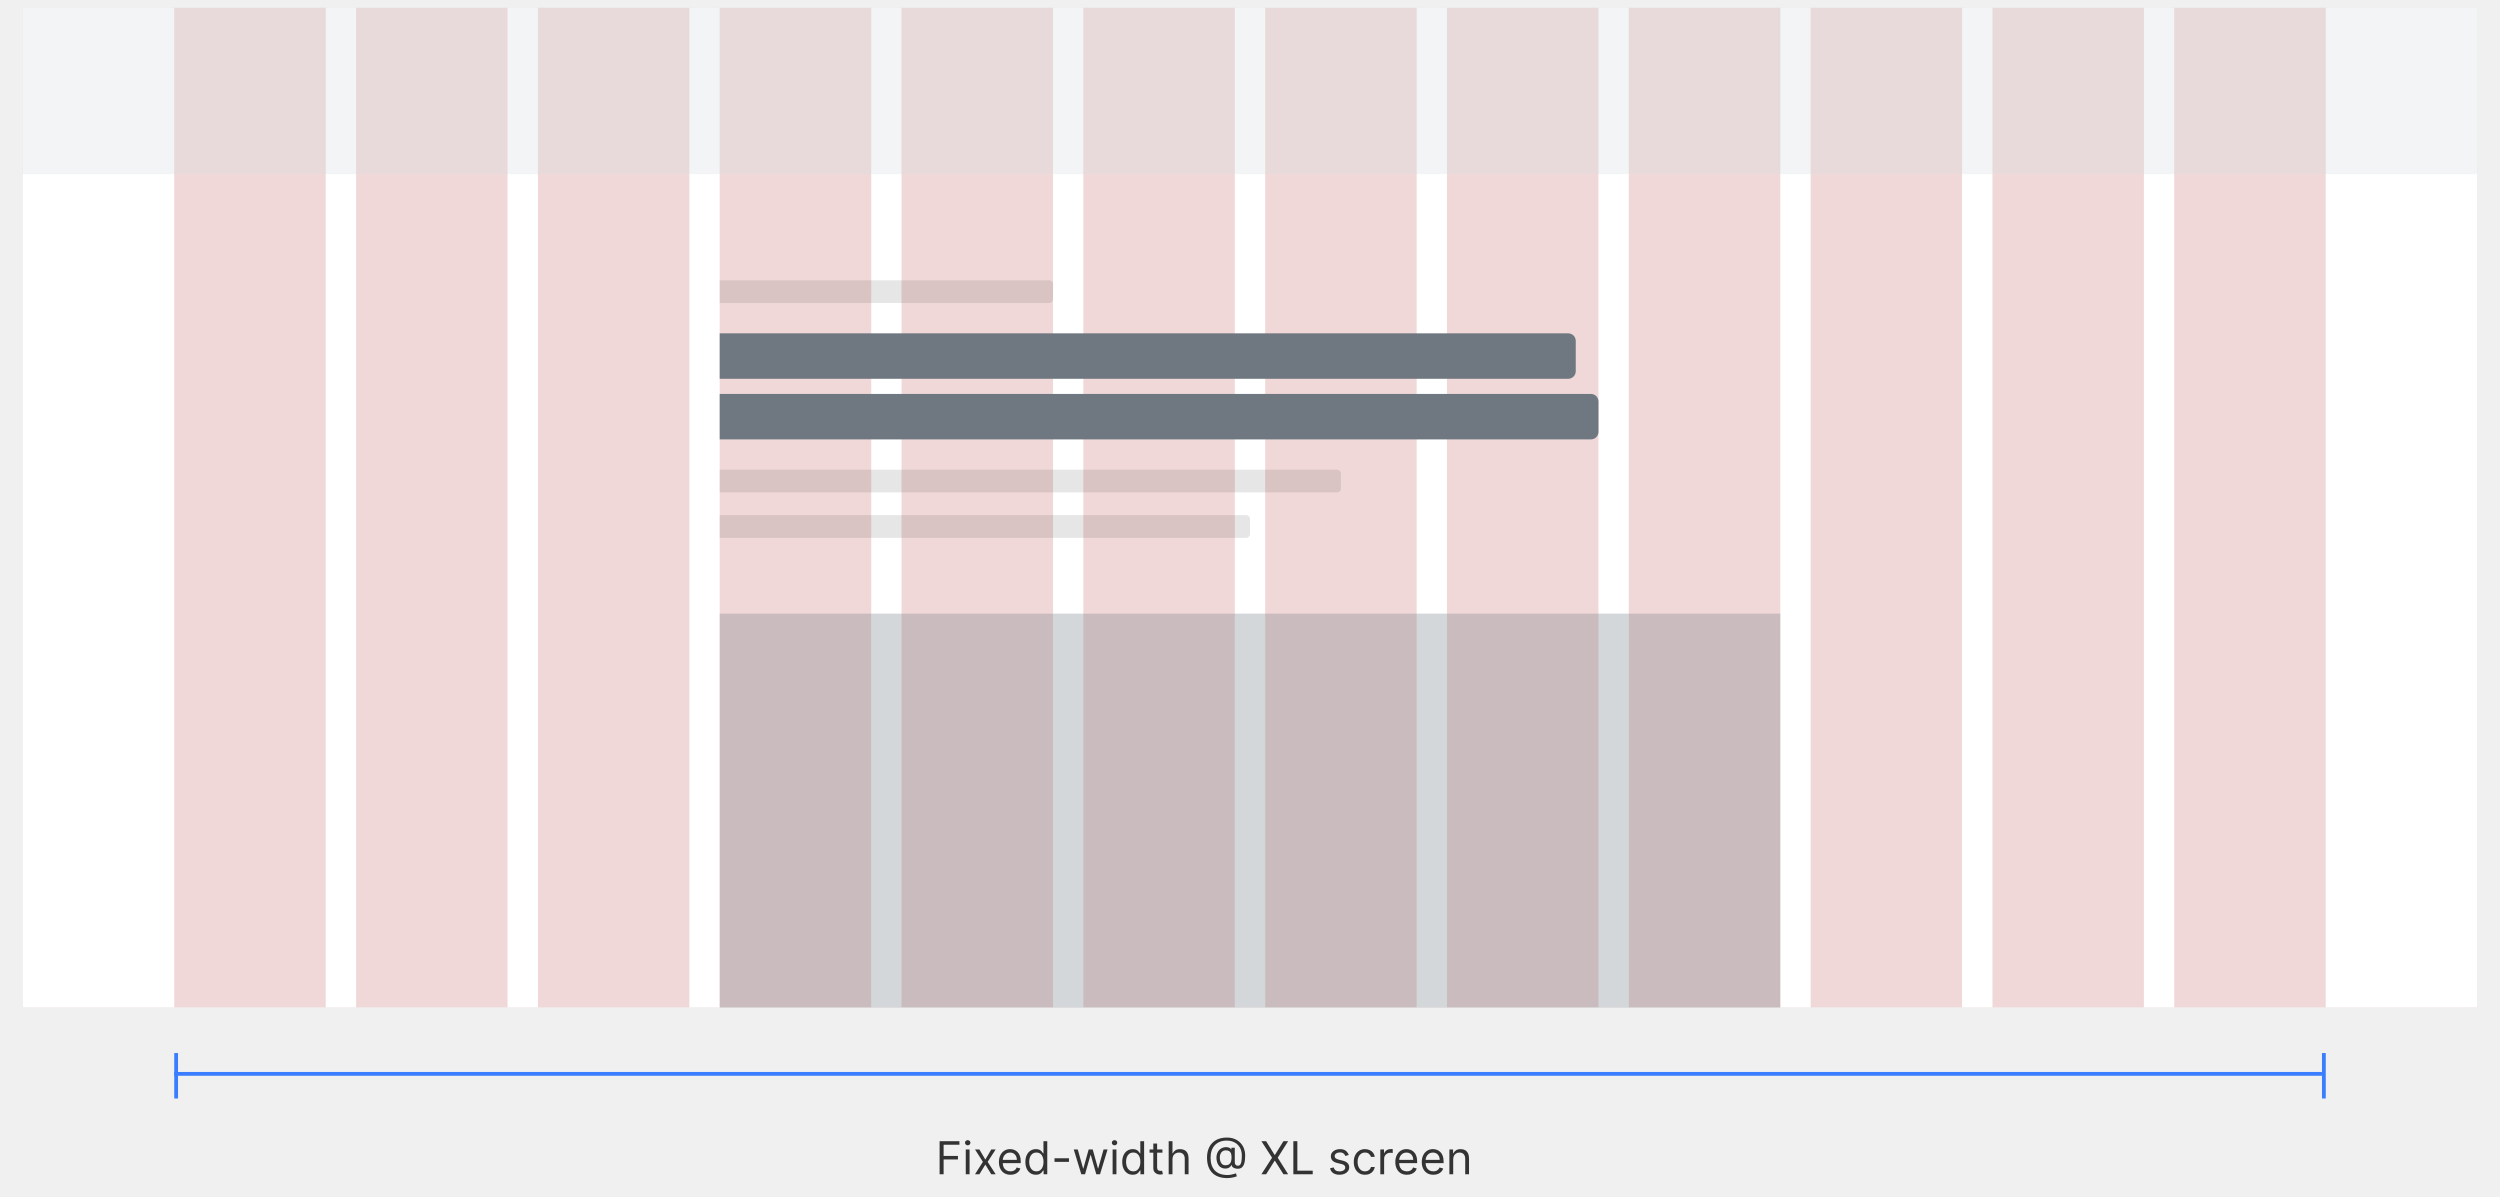
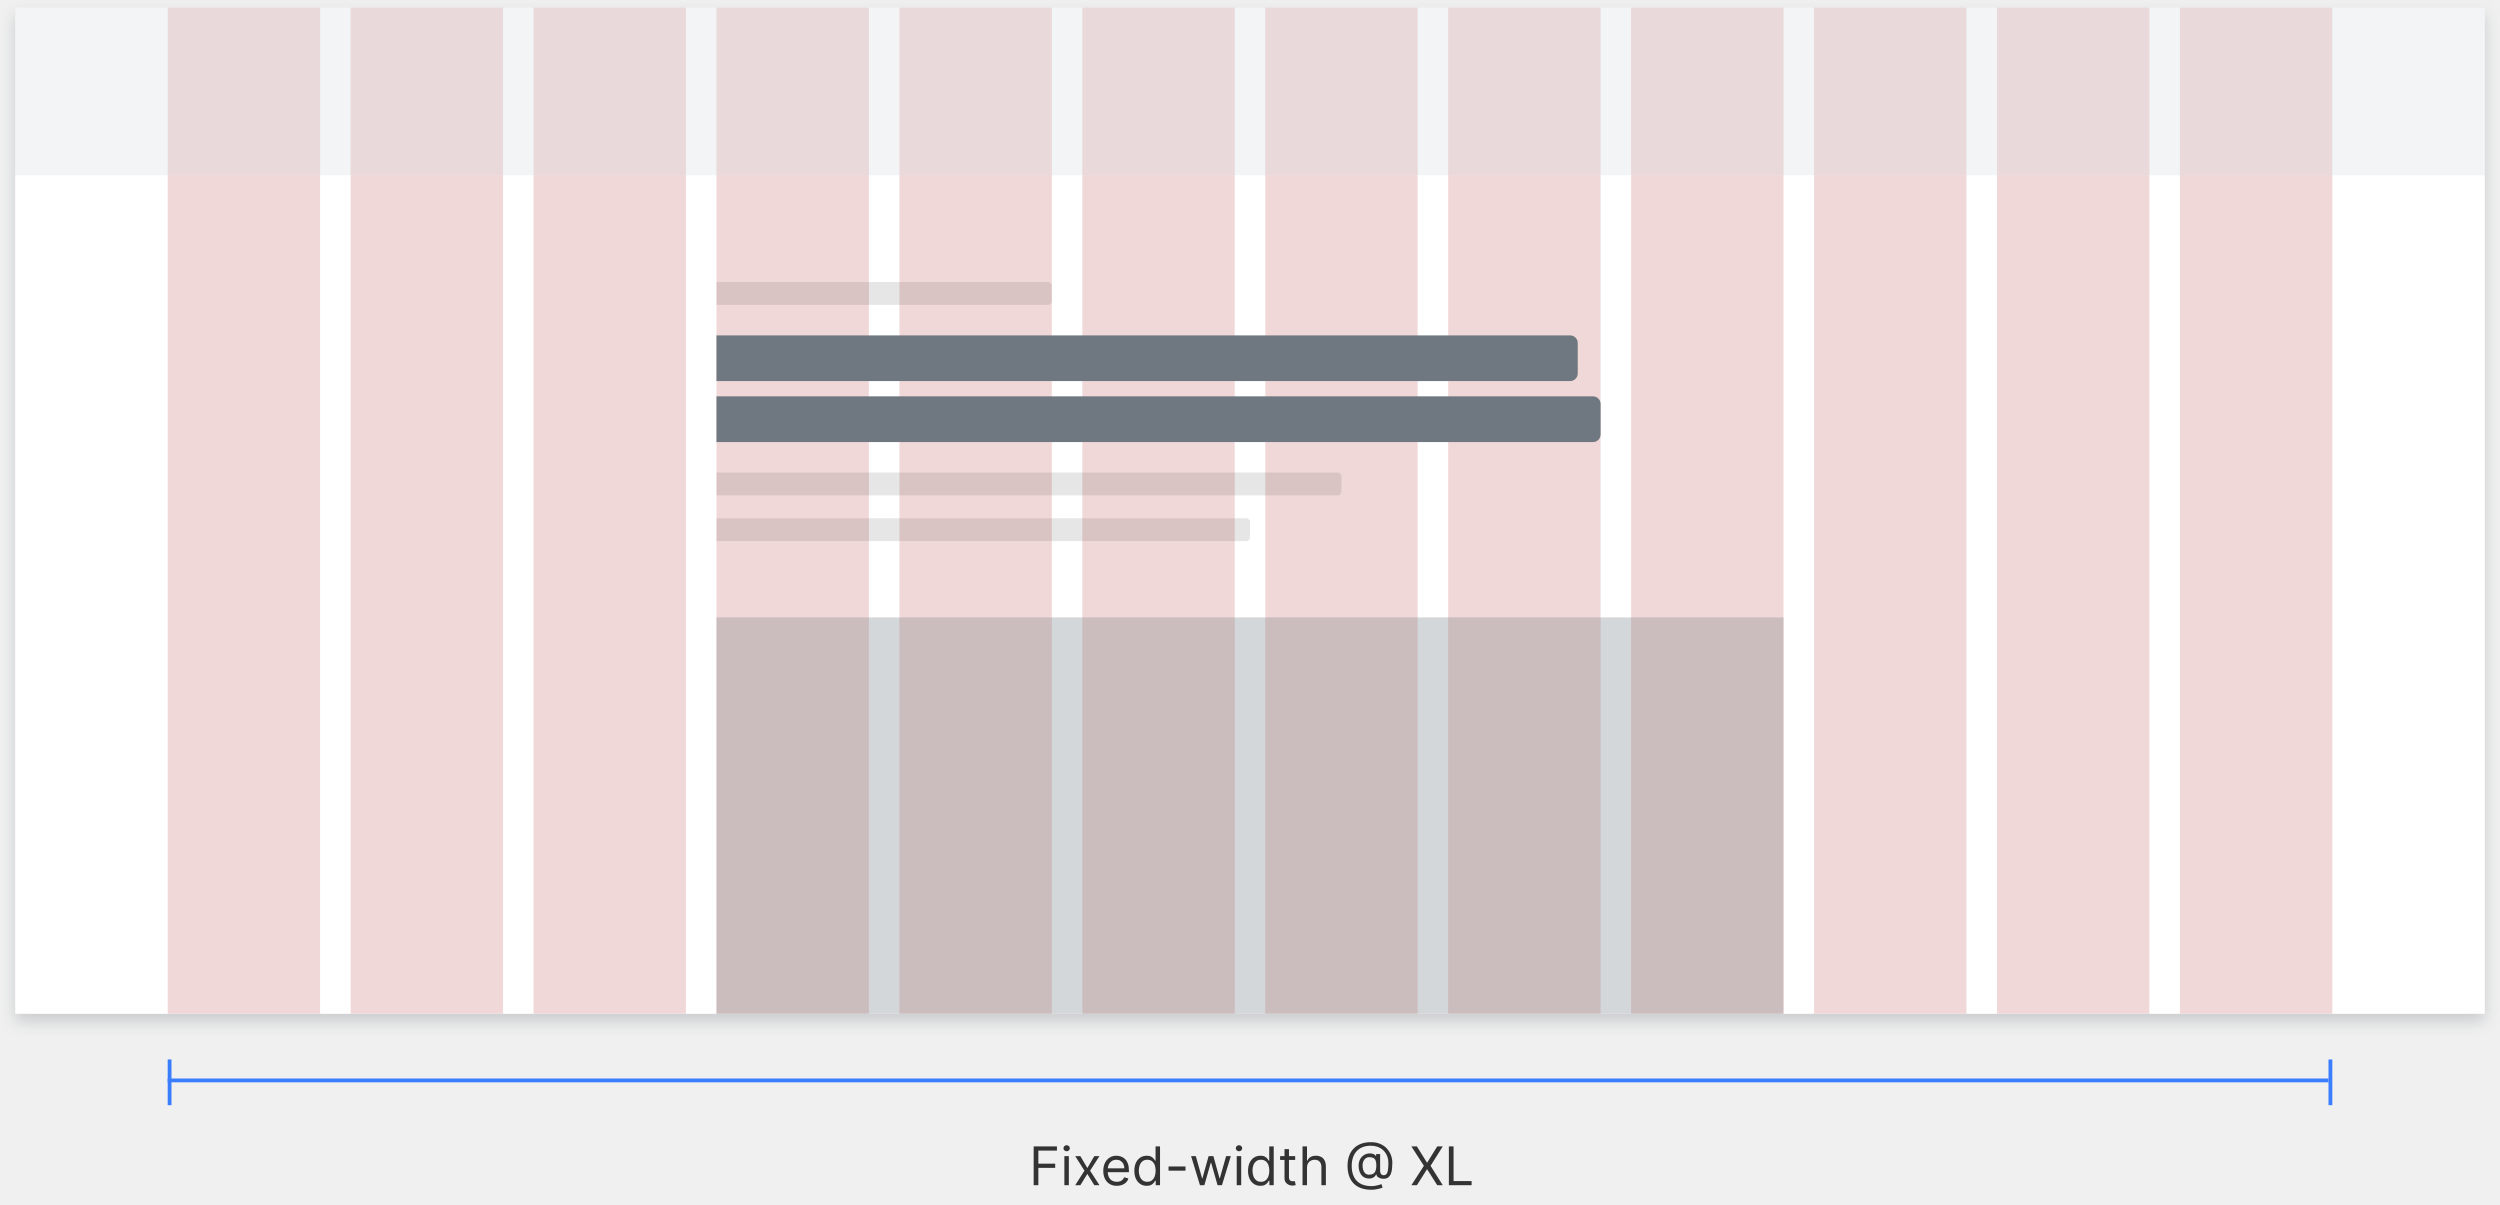
- <svg xmlns="http://www.w3.org/2000/svg" width="660" height="316" viewBox="0 0 660 316" fill="none">
-   <line x1="46.5" y1="278" x2="46.5" y2="290" stroke="#3A7DFF" />
-   <line x1="613" y1="283.5" x2="46" y2="283.5" stroke="#3A7DFF" />
-   <line x1="613.5" y1="278" x2="613.5" y2="290" stroke="#3A7DFF" />
-   <path d="M248.057 310V301.273H253.29V302.21H249.114V305.159H252.898V306.097H249.114V310H248.057ZM254.963 310V303.455H255.969V310H254.963ZM255.475 302.364C255.279 302.364 255.11 302.297 254.968 302.163C254.828 302.03 254.759 301.869 254.759 301.682C254.759 301.494 254.828 301.334 254.968 301.2C255.11 301.067 255.279 301 255.475 301C255.671 301 255.838 301.067 255.978 301.2C256.12 301.334 256.191 301.494 256.191 301.682C256.191 301.869 256.12 302.03 255.978 302.163C255.838 302.297 255.671 302.364 255.475 302.364ZM258.561 303.455L260.129 306.131L261.697 303.455H262.857L260.743 306.727L262.857 310H261.697L260.129 307.46L258.561 310H257.402L259.482 306.727L257.402 303.455H258.561ZM266.766 310.136C266.136 310.136 265.592 309.997 265.134 309.719C264.68 309.438 264.329 309.045 264.082 308.543C263.837 308.037 263.715 307.449 263.715 306.778C263.715 306.108 263.837 305.517 264.082 305.006C264.329 304.491 264.673 304.091 265.113 303.804C265.556 303.514 266.073 303.369 266.664 303.369C267.005 303.369 267.342 303.426 267.674 303.54C268.006 303.653 268.309 303.838 268.582 304.094C268.854 304.347 269.072 304.682 269.234 305.099C269.396 305.517 269.477 306.031 269.477 306.642V307.068H264.431V306.199H268.454C268.454 305.83 268.38 305.5 268.232 305.21C268.087 304.92 267.88 304.692 267.61 304.524C267.343 304.357 267.028 304.273 266.664 304.273C266.263 304.273 265.917 304.372 265.624 304.571C265.335 304.767 265.112 305.023 264.955 305.338C264.799 305.653 264.721 305.991 264.721 306.352V306.932C264.721 307.426 264.806 307.845 264.977 308.189C265.15 308.53 265.39 308.79 265.697 308.969C266.004 309.145 266.36 309.233 266.766 309.233C267.031 309.233 267.269 309.196 267.482 309.122C267.698 309.045 267.884 308.932 268.04 308.781C268.197 308.628 268.317 308.437 268.403 308.21L269.374 308.483C269.272 308.812 269.1 309.102 268.859 309.352C268.617 309.599 268.319 309.793 267.964 309.932C267.609 310.068 267.21 310.136 266.766 310.136ZM273.478 310.136C272.933 310.136 272.451 309.999 272.033 309.723C271.616 309.445 271.289 309.053 271.053 308.547C270.817 308.038 270.7 307.438 270.7 306.744C270.7 306.057 270.817 305.46 271.053 304.955C271.289 304.449 271.617 304.058 272.038 303.783C272.458 303.507 272.944 303.369 273.495 303.369C273.921 303.369 274.258 303.44 274.505 303.582C274.755 303.722 274.945 303.881 275.076 304.06C275.21 304.236 275.313 304.381 275.387 304.494H275.472V301.273H276.478V310H275.506V308.994H275.387C275.313 309.114 275.208 309.264 275.072 309.446C274.935 309.625 274.741 309.786 274.488 309.928C274.235 310.067 273.898 310.136 273.478 310.136ZM273.614 309.233C274.018 309.233 274.359 309.128 274.637 308.918C274.915 308.705 275.127 308.411 275.272 308.036C275.417 307.658 275.489 307.222 275.489 306.727C275.489 306.239 275.418 305.811 275.276 305.445C275.134 305.075 274.924 304.788 274.646 304.584C274.367 304.376 274.023 304.273 273.614 304.273C273.188 304.273 272.833 304.382 272.549 304.601C272.268 304.817 272.056 305.111 271.914 305.483C271.775 305.852 271.705 306.267 271.705 306.727C271.705 307.193 271.776 307.616 271.918 307.997C272.063 308.375 272.276 308.676 272.558 308.901C272.842 309.122 273.194 309.233 273.614 309.233ZM282.21 305.79V306.727H278.391V305.79H282.21ZM285.462 310L283.468 303.455H284.525L285.939 308.466H286.007L287.405 303.455H288.479L289.86 308.449H289.928L291.343 303.455H292.4L290.405 310H289.417L287.985 304.972H287.882L286.451 310H285.462ZM293.729 310V303.455H294.735V310H293.729ZM294.24 302.364C294.044 302.364 293.875 302.297 293.733 302.163C293.594 302.03 293.525 301.869 293.525 301.682C293.525 301.494 293.594 301.334 293.733 301.2C293.875 301.067 294.044 301 294.24 301C294.436 301 294.604 301.067 294.743 301.2C294.885 301.334 294.956 301.494 294.956 301.682C294.956 301.869 294.885 302.03 294.743 302.163C294.604 302.297 294.436 302.364 294.24 302.364ZM299.048 310.136C298.503 310.136 298.021 309.999 297.604 309.723C297.186 309.445 296.859 309.053 296.624 308.547C296.388 308.038 296.27 307.438 296.27 306.744C296.27 306.057 296.388 305.46 296.624 304.955C296.859 304.449 297.188 304.058 297.608 303.783C298.028 303.507 298.514 303.369 299.065 303.369C299.491 303.369 299.828 303.44 300.075 303.582C300.325 303.722 300.516 303.881 300.646 304.06C300.78 304.236 300.884 304.381 300.957 304.494H301.043V301.273H302.048V310H301.077V308.994H300.957C300.884 309.114 300.778 309.264 300.642 309.446C300.506 309.625 300.311 309.786 300.058 309.928C299.805 310.067 299.469 310.136 299.048 310.136ZM299.185 309.233C299.588 309.233 299.929 309.128 300.207 308.918C300.486 308.705 300.697 308.411 300.842 308.036C300.987 307.658 301.06 307.222 301.06 306.727C301.06 306.239 300.989 305.811 300.847 305.445C300.705 305.075 300.494 304.788 300.216 304.584C299.938 304.376 299.594 304.273 299.185 304.273C298.759 304.273 298.403 304.382 298.119 304.601C297.838 304.817 297.626 305.111 297.484 305.483C297.345 305.852 297.276 306.267 297.276 306.727C297.276 307.193 297.347 307.616 297.489 307.997C297.634 308.375 297.847 308.676 298.128 308.901C298.412 309.122 298.764 309.233 299.185 309.233ZM306.876 303.455V304.307H303.484V303.455H306.876ZM304.473 301.886H305.479V308.125C305.479 308.409 305.52 308.622 305.602 308.764C305.688 308.903 305.795 308.997 305.926 309.045C306.06 309.091 306.2 309.114 306.348 309.114C306.459 309.114 306.55 309.108 306.621 309.097C306.692 309.082 306.749 309.071 306.791 309.062L306.996 309.966C306.928 309.991 306.832 310.017 306.71 310.043C306.588 310.071 306.433 310.085 306.246 310.085C305.962 310.085 305.683 310.024 305.411 309.902C305.141 309.78 304.916 309.594 304.737 309.344C304.561 309.094 304.473 308.778 304.473 308.398V301.886ZM309.536 306.062V310H308.53V301.273H309.536V304.477H309.621C309.774 304.139 310.004 303.871 310.311 303.672C310.621 303.47 311.033 303.369 311.547 303.369C311.993 303.369 312.384 303.459 312.719 303.638C313.054 303.814 313.314 304.085 313.499 304.452C313.686 304.815 313.78 305.278 313.78 305.841V310H312.774V305.909C312.774 305.389 312.639 304.987 312.369 304.703C312.102 304.416 311.732 304.273 311.257 304.273C310.928 304.273 310.632 304.342 310.371 304.482C310.112 304.621 309.908 304.824 309.757 305.091C309.609 305.358 309.536 305.682 309.536 306.062ZM324.023 311.023C323.154 311.023 322.385 310.903 321.718 310.665C321.05 310.429 320.489 310.081 320.034 309.621C319.58 309.161 319.236 308.597 319.003 307.929C318.77 307.261 318.654 306.497 318.654 305.636C318.654 304.804 318.772 304.06 319.007 303.403C319.246 302.747 319.591 302.19 320.043 301.733C320.498 301.273 321.049 300.922 321.696 300.68C322.347 300.439 323.083 300.318 323.904 300.318C324.702 300.318 325.401 300.449 326 300.71C326.603 300.969 327.105 301.32 327.509 301.763C327.915 302.203 328.219 302.699 328.421 303.25C328.625 303.801 328.728 304.369 328.728 304.955C328.728 305.366 328.708 305.784 328.668 306.207C328.628 306.631 328.544 307.02 328.417 307.375C328.289 307.727 328.091 308.011 327.824 308.227C327.56 308.443 327.202 308.551 326.75 308.551C326.551 308.551 326.333 308.52 326.094 308.457C325.855 308.395 325.644 308.291 325.459 308.146C325.275 308.001 325.165 307.807 325.131 307.562H325.08C325.012 307.727 324.907 307.884 324.765 308.031C324.625 308.179 324.442 308.297 324.215 308.385C323.99 308.473 323.716 308.511 323.392 308.5C323.023 308.486 322.698 308.403 322.417 308.253C322.135 308.099 321.9 307.892 321.709 307.631C321.522 307.366 321.38 307.061 321.283 306.714C321.189 306.365 321.142 305.989 321.142 305.585C321.142 305.202 321.199 304.851 321.313 304.533C321.426 304.214 321.584 303.936 321.786 303.697C321.99 303.459 322.229 303.268 322.502 303.126C322.777 302.982 323.074 302.892 323.392 302.858C323.676 302.83 323.935 302.842 324.168 302.896C324.401 302.947 324.593 303.026 324.743 303.131C324.894 303.233 324.989 303.347 325.029 303.472H325.08V302.994H325.983V306.847C325.983 307.085 326.05 307.295 326.184 307.477C326.317 307.659 326.512 307.75 326.767 307.75C327.057 307.75 327.279 307.651 327.432 307.452C327.588 307.253 327.695 306.946 327.752 306.531C327.811 306.116 327.841 305.585 327.841 304.938C327.841 304.557 327.789 304.182 327.684 303.812C327.581 303.44 327.425 303.092 327.215 302.768C327.007 302.445 326.745 302.159 326.426 301.912C326.108 301.665 325.735 301.472 325.306 301.332C324.88 301.19 324.395 301.119 323.853 301.119C323.185 301.119 322.587 301.223 322.059 301.43C321.533 301.635 321.086 301.935 320.716 302.33C320.35 302.722 320.07 303.199 319.877 303.761C319.686 304.321 319.591 304.957 319.591 305.67C319.591 306.395 319.686 307.038 319.877 307.601C320.07 308.163 320.354 308.638 320.729 309.024C321.107 309.411 321.574 309.705 322.131 309.906C322.688 310.105 323.33 310.205 324.057 310.205C324.37 310.205 324.678 310.175 324.982 310.115C325.286 310.055 325.554 309.99 325.787 309.919C326.02 309.848 326.188 309.795 326.29 309.761L326.529 310.545C326.353 310.619 326.123 310.693 325.838 310.767C325.557 310.841 325.256 310.902 324.935 310.95C324.617 310.999 324.313 311.023 324.023 311.023ZM323.529 307.631C323.909 307.631 324.218 307.554 324.453 307.401C324.689 307.247 324.861 307.016 324.969 306.706C325.077 306.396 325.131 306.006 325.131 305.534C325.131 305.057 325.071 304.685 324.952 304.418C324.833 304.151 324.657 303.963 324.424 303.855C324.191 303.747 323.904 303.693 323.563 303.693C323.239 303.693 322.962 303.778 322.732 303.949C322.505 304.116 322.33 304.341 322.208 304.622C322.088 304.901 322.029 305.205 322.029 305.534C322.029 305.898 322.077 306.24 322.174 306.561C322.27 306.879 322.428 307.138 322.647 307.337C322.865 307.533 323.159 307.631 323.529 307.631ZM334.256 301.273L336.506 304.903H336.574L338.824 301.273H340.068L337.324 305.636L340.068 310H338.824L336.574 306.438H336.506L334.256 310H333.011L335.824 305.636L333.011 301.273H334.256ZM341.444 310V301.273H342.5V309.062H346.557V310H341.444ZM356.069 304.92L355.165 305.176C355.108 305.026 355.025 304.879 354.914 304.737C354.806 304.592 354.658 304.473 354.471 304.379C354.283 304.286 354.043 304.239 353.75 304.239C353.35 304.239 353.016 304.331 352.749 304.516C352.485 304.697 352.353 304.929 352.353 305.21C352.353 305.46 352.444 305.658 352.625 305.803C352.807 305.947 353.091 306.068 353.478 306.165L354.449 306.403C355.034 306.545 355.471 306.763 355.757 307.055C356.044 307.345 356.188 307.719 356.188 308.176C356.188 308.551 356.08 308.886 355.864 309.182C355.651 309.477 355.353 309.71 354.969 309.881C354.586 310.051 354.14 310.136 353.631 310.136C352.963 310.136 352.411 309.991 351.973 309.702C351.536 309.412 351.259 308.989 351.142 308.432L352.097 308.193C352.188 308.545 352.36 308.81 352.613 308.986C352.868 309.162 353.202 309.25 353.614 309.25C354.083 309.25 354.455 309.151 354.73 308.952C355.009 308.75 355.148 308.509 355.148 308.227C355.148 308 355.069 307.81 354.909 307.656C354.75 307.5 354.506 307.384 354.176 307.307L353.086 307.051C352.486 306.909 352.046 306.689 351.765 306.391C351.486 306.089 351.347 305.713 351.347 305.261C351.347 304.892 351.451 304.565 351.658 304.281C351.868 303.997 352.154 303.774 352.515 303.612C352.878 303.45 353.29 303.369 353.75 303.369C354.398 303.369 354.907 303.511 355.276 303.795C355.648 304.08 355.912 304.455 356.069 304.92ZM360.361 310.136C359.747 310.136 359.219 309.991 358.776 309.702C358.332 309.412 357.991 309.013 357.753 308.504C357.514 307.996 357.395 307.415 357.395 306.761C357.395 306.097 357.517 305.51 357.761 305.001C358.009 304.49 358.352 304.091 358.793 303.804C359.236 303.514 359.753 303.369 360.344 303.369C360.804 303.369 361.219 303.455 361.588 303.625C361.957 303.795 362.26 304.034 362.496 304.341C362.732 304.648 362.878 305.006 362.935 305.415H361.929C361.852 305.116 361.682 304.852 361.418 304.622C361.156 304.389 360.804 304.273 360.361 304.273C359.969 304.273 359.625 304.375 359.33 304.58C359.037 304.781 358.808 305.067 358.643 305.436C358.482 305.803 358.401 306.233 358.401 306.727C358.401 307.233 358.48 307.673 358.639 308.048C358.801 308.423 359.028 308.714 359.321 308.922C359.616 309.129 359.963 309.233 360.361 309.233C360.622 309.233 360.859 309.188 361.072 309.097C361.286 309.006 361.466 308.875 361.614 308.705C361.761 308.534 361.866 308.33 361.929 308.091H362.935C362.878 308.477 362.737 308.825 362.513 309.135C362.291 309.442 361.997 309.686 361.631 309.868C361.267 310.047 360.844 310.136 360.361 310.136ZM364.405 310V303.455H365.376V304.443H365.445C365.564 304.119 365.78 303.857 366.092 303.655C366.405 303.453 366.757 303.352 367.149 303.352C367.223 303.352 367.315 303.354 367.426 303.357C367.537 303.359 367.621 303.364 367.678 303.369V304.392C367.643 304.384 367.565 304.371 367.443 304.354C367.324 304.334 367.197 304.324 367.064 304.324C366.746 304.324 366.462 304.391 366.212 304.524C365.964 304.655 365.768 304.837 365.624 305.07C365.482 305.3 365.411 305.562 365.411 305.858V310H364.405ZM371.415 310.136C370.784 310.136 370.24 309.997 369.783 309.719C369.328 309.438 368.977 309.045 368.73 308.543C368.486 308.037 368.364 307.449 368.364 306.778C368.364 306.108 368.486 305.517 368.73 305.006C368.977 304.491 369.321 304.091 369.761 303.804C370.205 303.514 370.722 303.369 371.312 303.369C371.653 303.369 371.99 303.426 372.322 303.54C372.655 303.653 372.957 303.838 373.23 304.094C373.503 304.347 373.72 304.682 373.882 305.099C374.044 305.517 374.125 306.031 374.125 306.642V307.068H369.08V306.199H373.102C373.102 305.83 373.028 305.5 372.881 305.21C372.736 304.92 372.528 304.692 372.259 304.524C371.991 304.357 371.676 304.273 371.312 304.273C370.912 304.273 370.565 304.372 370.273 304.571C369.983 304.767 369.76 305.023 369.604 305.338C369.447 305.653 369.369 305.991 369.369 306.352V306.932C369.369 307.426 369.455 307.845 369.625 308.189C369.798 308.53 370.038 308.79 370.345 308.969C370.652 309.145 371.009 309.233 371.415 309.233C371.679 309.233 371.918 309.196 372.131 309.122C372.347 309.045 372.533 308.932 372.689 308.781C372.845 308.628 372.966 308.437 373.051 308.21L374.023 308.483C373.92 308.812 373.749 309.102 373.507 309.352C373.266 309.599 372.967 309.793 372.612 309.932C372.257 310.068 371.858 310.136 371.415 310.136ZM378.399 310.136C377.768 310.136 377.224 309.997 376.767 309.719C376.312 309.438 375.962 309.045 375.714 308.543C375.47 308.037 375.348 307.449 375.348 306.778C375.348 306.108 375.47 305.517 375.714 305.006C375.962 304.491 376.305 304.091 376.746 303.804C377.189 303.514 377.706 303.369 378.297 303.369C378.638 303.369 378.974 303.426 379.307 303.54C379.639 303.653 379.942 303.838 380.214 304.094C380.487 304.347 380.705 304.682 380.866 305.099C381.028 305.517 381.109 306.031 381.109 306.642V307.068H376.064V306.199H380.087C380.087 305.83 380.013 305.5 379.865 305.21C379.72 304.92 379.513 304.692 379.243 304.524C378.976 304.357 378.661 304.273 378.297 304.273C377.896 304.273 377.55 304.372 377.257 304.571C376.967 304.767 376.744 305.023 376.588 305.338C376.432 305.653 376.354 305.991 376.354 306.352V306.932C376.354 307.426 376.439 307.845 376.609 308.189C376.783 308.53 377.023 308.79 377.33 308.969C377.636 309.145 377.993 309.233 378.399 309.233C378.663 309.233 378.902 309.196 379.115 309.122C379.331 309.045 379.517 308.932 379.673 308.781C379.83 308.628 379.95 308.437 380.036 308.21L381.007 308.483C380.905 308.812 380.733 309.102 380.491 309.352C380.25 309.599 379.952 309.793 379.597 309.932C379.241 310.068 378.842 310.136 378.399 310.136ZM383.645 306.062V310H382.639V303.455H383.611V304.477H383.696C383.849 304.145 384.082 303.878 384.395 303.676C384.707 303.472 385.111 303.369 385.605 303.369C386.048 303.369 386.436 303.46 386.768 303.642C387.101 303.821 387.359 304.094 387.544 304.46C387.729 304.824 387.821 305.284 387.821 305.841V310H386.815V305.909C386.815 305.395 386.682 304.994 386.415 304.707C386.148 304.418 385.781 304.273 385.315 304.273C384.994 304.273 384.707 304.342 384.455 304.482C384.205 304.621 384.007 304.824 383.862 305.091C383.717 305.358 383.645 305.682 383.645 306.062Z" fill="#333333" />
-   <g clip-path="url(#clip0_3278_14702)" filter="url(#filter0_dd_3278_14702)">
-     <rect width="648" height="264" transform="translate(6 2)" fill="#FF0000" fill-opacity="0.1" />
-     <rect width="40" height="264" transform="translate(6 2)" fill="white" />
-     <rect opacity="0.1" x="6" y="2" width="40" height="264" fill="white" />
-     <rect width="8" height="264" transform="translate(86 2)" fill="white" />
-     <rect opacity="0.1" x="86" y="2" width="8" height="264" fill="white" />
-     <rect width="8" height="264" transform="translate(134 2)" fill="white" />
-     <rect opacity="0.1" x="134" y="2" width="8" height="264" fill="white" />
-     <rect width="8" height="264" transform="translate(182 2)" fill="white" />
-     <rect opacity="0.1" x="182" y="2" width="8" height="264" fill="white" />
-     <rect width="8" height="264" transform="translate(230 2)" fill="white" />
-     <rect opacity="0.1" x="230" y="2" width="8" height="264" fill="white" />
-     <rect width="8" height="264" transform="translate(278 2)" fill="white" />
-     <rect opacity="0.1" x="278" y="2" width="8" height="264" fill="white" />
-     <rect width="8" height="264" transform="translate(326 2)" fill="white" />
-     <rect opacity="0.1" x="326" y="2" width="8" height="264" fill="white" />
-     <rect width="8" height="264" transform="translate(374 2)" fill="white" />
-     <rect opacity="0.1" x="374" y="2" width="8" height="264" fill="white" />
-     <rect width="8" height="264" transform="translate(422 2)" fill="white" />
-     <rect opacity="0.1" x="422" y="2" width="8" height="264" fill="white" />
-     <rect width="8" height="264" transform="translate(470 2)" fill="white" />
-     <rect opacity="0.1" x="470" y="2" width="8" height="264" fill="white" />
-     <rect width="8" height="264" transform="translate(518 2)" fill="white" />
-     <rect opacity="0.1" x="518" y="2" width="8" height="264" fill="white" />
-     <rect width="8" height="264" transform="translate(566 2)" fill="white" />
-     <rect opacity="0.1" x="566" y="2" width="8" height="264" fill="white" />
-     <rect width="40" height="264" transform="translate(614 2)" fill="white" />
-     <rect opacity="0.1" x="614" y="2" width="40" height="264" fill="white" />
+ <svg xmlns="http://www.w3.org/2000/svg" width="656" height="316" viewBox="0 0 656 316" fill="none">
+   <line x1="44.5" y1="278" x2="44.5" y2="290" stroke="#3A7DFF" />
+   <line x1="611" y1="283.5" x2="44" y2="283.5" stroke="#3A7DFF" />
+   <line x1="611.5" y1="278" x2="611.5" y2="290" stroke="#3A7DFF" />
+   <path d="M271.233 311V300.818H277.338V301.912H272.466V305.352H276.881V306.446H272.466V311H271.233ZM279.291 311V303.364H280.464V311H279.291ZM279.887 302.091C279.659 302.091 279.461 302.013 279.296 301.857C279.133 301.701 279.052 301.514 279.052 301.295C279.052 301.077 279.133 300.889 279.296 300.734C279.461 300.578 279.659 300.5 279.887 300.5C280.116 300.5 280.311 300.578 280.474 300.734C280.64 300.889 280.722 301.077 280.722 301.295C280.722 301.514 280.64 301.701 280.474 301.857C280.311 302.013 280.116 302.091 279.887 302.091ZM283.488 303.364L285.317 306.486L287.147 303.364H288.499L286.033 307.182L288.499 311H287.147L285.317 308.037L283.488 311H282.136L284.562 307.182L282.136 303.364H283.488ZM293.061 311.159C292.325 311.159 291.69 310.997 291.157 310.672C290.626 310.344 290.217 309.886 289.929 309.3C289.644 308.71 289.501 308.024 289.501 307.241C289.501 306.459 289.644 305.77 289.929 305.173C290.217 304.573 290.618 304.106 291.132 303.771C291.649 303.433 292.252 303.264 292.941 303.264C293.339 303.264 293.732 303.33 294.12 303.463C294.507 303.596 294.86 303.811 295.179 304.109C295.497 304.404 295.75 304.795 295.939 305.283C296.128 305.77 296.223 306.37 296.223 307.082V307.58H290.336V306.565H295.029C295.029 306.134 294.943 305.75 294.771 305.412C294.602 305.074 294.36 304.807 294.045 304.612C293.734 304.416 293.366 304.318 292.941 304.318C292.474 304.318 292.07 304.434 291.728 304.666C291.39 304.895 291.13 305.193 290.948 305.561C290.766 305.929 290.674 306.323 290.674 306.744V307.42C290.674 307.997 290.774 308.486 290.973 308.887C291.175 309.285 291.455 309.588 291.813 309.797C292.171 310.002 292.587 310.105 293.061 310.105C293.369 310.105 293.647 310.062 293.896 309.976C294.148 309.886 294.365 309.754 294.547 309.578C294.73 309.399 294.87 309.177 294.97 308.912L296.103 309.23C295.984 309.615 295.783 309.953 295.502 310.244C295.22 310.533 294.872 310.758 294.458 310.92C294.043 311.08 293.578 311.159 293.061 311.159ZM300.891 311.159C300.255 311.159 299.693 310.998 299.206 310.677C298.718 310.352 298.337 309.895 298.062 309.305C297.787 308.711 297.65 308.01 297.65 307.202C297.65 306.4 297.787 305.704 298.062 305.114C298.337 304.524 298.72 304.068 299.211 303.746C299.701 303.425 300.268 303.264 300.911 303.264C301.408 303.264 301.801 303.347 302.089 303.513C302.381 303.675 302.603 303.861 302.755 304.07C302.911 304.275 303.032 304.444 303.118 304.577H303.218V300.818H304.391V311H303.257V309.827H303.118C303.032 309.966 302.909 310.142 302.75 310.354C302.591 310.562 302.364 310.75 302.069 310.915C301.774 311.078 301.382 311.159 300.891 311.159ZM301.05 310.105C301.521 310.105 301.918 309.982 302.243 309.737C302.568 309.489 302.815 309.146 302.984 308.708C303.153 308.267 303.238 307.759 303.238 307.182C303.238 306.612 303.155 306.113 302.989 305.685C302.823 305.254 302.578 304.92 302.253 304.681C301.928 304.439 301.527 304.318 301.05 304.318C300.553 304.318 300.139 304.446 299.807 304.701C299.479 304.953 299.232 305.296 299.066 305.73C298.904 306.161 298.823 306.645 298.823 307.182C298.823 307.725 298.906 308.219 299.071 308.663C299.24 309.104 299.489 309.455 299.817 309.717C300.149 309.976 300.56 310.105 301.05 310.105ZM311.078 306.088V307.182H306.623V306.088H311.078ZM314.872 311L312.546 303.364H313.779L315.429 309.21H315.509L317.139 303.364H318.392L320.003 309.19H320.083L321.733 303.364H322.966L320.639 311H319.486L317.816 305.134H317.696L316.026 311H314.872ZM324.517 311V303.364H325.691V311H324.517ZM325.114 302.091C324.885 302.091 324.688 302.013 324.522 301.857C324.36 301.701 324.279 301.514 324.279 301.295C324.279 301.077 324.36 300.889 324.522 300.734C324.688 300.578 324.885 300.5 325.114 300.5C325.343 300.5 325.538 300.578 325.7 300.734C325.866 300.889 325.949 301.077 325.949 301.295C325.949 301.514 325.866 301.701 325.7 301.857C325.538 302.013 325.343 302.091 325.114 302.091ZM330.723 311.159C330.087 311.159 329.525 310.998 329.038 310.677C328.55 310.352 328.169 309.895 327.894 309.305C327.619 308.711 327.482 308.01 327.482 307.202C327.482 306.4 327.619 305.704 327.894 305.114C328.169 304.524 328.552 304.068 329.043 303.746C329.533 303.425 330.1 303.264 330.743 303.264C331.24 303.264 331.633 303.347 331.921 303.513C332.213 303.675 332.435 303.861 332.587 304.07C332.743 304.275 332.864 304.444 332.95 304.577H333.05V300.818H334.223V311H333.089V309.827H332.95C332.864 309.966 332.741 310.142 332.582 310.354C332.423 310.562 332.196 310.75 331.901 310.915C331.606 311.078 331.214 311.159 330.723 311.159ZM330.882 310.105C331.353 310.105 331.75 309.982 332.075 309.737C332.4 309.489 332.647 309.146 332.816 308.708C332.985 308.267 333.07 307.759 333.07 307.182C333.07 306.612 332.987 306.113 332.821 305.685C332.655 305.254 332.41 304.92 332.085 304.681C331.76 304.439 331.359 304.318 330.882 304.318C330.385 304.318 329.971 304.446 329.639 304.701C329.311 304.953 329.064 305.296 328.898 305.73C328.736 306.161 328.655 306.645 328.655 307.182C328.655 307.725 328.738 308.219 328.903 308.663C329.072 309.104 329.321 309.455 329.649 309.717C329.981 309.976 330.392 310.105 330.882 310.105ZM339.856 303.364V304.358H335.898V303.364H339.856ZM337.052 301.534H338.225V308.812C338.225 309.144 338.273 309.393 338.369 309.558C338.469 309.721 338.595 309.83 338.747 309.886C338.903 309.939 339.067 309.966 339.239 309.966C339.369 309.966 339.475 309.959 339.558 309.946C339.64 309.929 339.707 309.916 339.756 309.906L339.995 310.96C339.915 310.99 339.804 311.02 339.662 311.05C339.519 311.083 339.339 311.099 339.12 311.099C338.789 311.099 338.464 311.028 338.146 310.886C337.831 310.743 337.569 310.526 337.36 310.234C337.155 309.943 337.052 309.575 337.052 309.131V301.534ZM342.958 306.406V311H341.785V300.818H342.958V304.557H343.058C343.237 304.162 343.505 303.849 343.863 303.617C344.224 303.382 344.705 303.264 345.305 303.264C345.825 303.264 346.281 303.369 346.672 303.577C347.063 303.783 347.366 304.099 347.582 304.527C347.8 304.951 347.91 305.491 347.91 306.148V311H346.737V306.227C346.737 305.621 346.579 305.152 346.264 304.82C345.953 304.486 345.52 304.318 344.967 304.318C344.582 304.318 344.237 304.399 343.933 304.562C343.631 304.724 343.392 304.961 343.217 305.273C343.044 305.584 342.958 305.962 342.958 306.406ZM359.86 312.193C358.846 312.193 357.95 312.054 357.171 311.776C356.392 311.5 355.737 311.094 355.207 310.558C354.677 310.021 354.276 309.363 354.004 308.584C353.732 307.805 353.596 306.913 353.596 305.909C353.596 304.938 353.734 304.07 354.009 303.304C354.287 302.538 354.69 301.889 355.217 301.355C355.747 300.818 356.39 300.409 357.146 300.127C357.905 299.845 358.763 299.705 359.721 299.705C360.652 299.705 361.468 299.857 362.167 300.162C362.87 300.464 363.456 300.873 363.927 301.39C364.401 301.904 364.756 302.482 364.991 303.125C365.23 303.768 365.349 304.431 365.349 305.114C365.349 305.594 365.326 306.081 365.279 306.575C365.233 307.069 365.135 307.523 364.986 307.938C364.837 308.348 364.606 308.68 364.295 308.932C363.987 309.184 363.569 309.31 363.042 309.31C362.81 309.31 362.555 309.273 362.276 309.2C361.998 309.127 361.751 309.006 361.536 308.837C361.32 308.668 361.193 308.441 361.153 308.156H361.093C361.014 308.348 360.891 308.531 360.725 308.703C360.563 308.875 360.349 309.013 360.084 309.116C359.822 309.219 359.502 309.263 359.124 309.25C358.694 309.233 358.314 309.137 357.986 308.962C357.658 308.783 357.383 308.541 357.161 308.236C356.942 307.928 356.776 307.571 356.664 307.167C356.554 306.759 356.499 306.32 356.499 305.849C356.499 305.402 356.566 304.993 356.698 304.621C356.831 304.25 357.015 303.925 357.25 303.647C357.489 303.369 357.767 303.147 358.085 302.981C358.407 302.812 358.753 302.707 359.124 302.668C359.456 302.634 359.758 302.649 360.029 302.712C360.301 302.772 360.525 302.863 360.7 302.986C360.876 303.105 360.987 303.238 361.034 303.384H361.093V302.827H362.147V307.321C362.147 307.599 362.225 307.845 362.381 308.057C362.537 308.269 362.764 308.375 363.062 308.375C363.4 308.375 363.659 308.259 363.838 308.027C364.02 307.795 364.144 307.437 364.21 306.953C364.28 306.469 364.315 305.849 364.315 305.094C364.315 304.65 364.253 304.212 364.131 303.781C364.012 303.347 363.829 302.941 363.584 302.563C363.342 302.185 363.035 301.852 362.664 301.564C362.293 301.276 361.857 301.05 361.357 300.888C360.86 300.722 360.294 300.639 359.661 300.639C358.883 300.639 358.185 300.76 357.568 301.002C356.955 301.241 356.433 301.59 356.002 302.051C355.575 302.509 355.248 303.065 355.023 303.722C354.801 304.375 354.69 305.117 354.69 305.949C354.69 306.794 354.801 307.545 355.023 308.201C355.248 308.857 355.58 309.411 356.017 309.862C356.458 310.312 357.003 310.655 357.653 310.891C358.302 311.123 359.052 311.239 359.9 311.239C360.265 311.239 360.624 311.204 360.979 311.134C361.334 311.065 361.647 310.988 361.919 310.906C362.19 310.823 362.386 310.761 362.505 310.722L362.784 311.636C362.578 311.723 362.31 311.809 361.978 311.895C361.65 311.981 361.299 312.052 360.924 312.109C360.553 312.165 360.198 312.193 359.86 312.193ZM359.284 308.236C359.728 308.236 360.087 308.146 360.362 307.967C360.637 307.788 360.838 307.518 360.964 307.157C361.09 306.796 361.153 306.34 361.153 305.79C361.153 305.233 361.083 304.799 360.944 304.487C360.805 304.176 360.599 303.957 360.328 303.831C360.056 303.705 359.721 303.642 359.323 303.642C358.945 303.642 358.622 303.741 358.354 303.94C358.089 304.136 357.885 304.398 357.742 304.726C357.603 305.051 357.534 305.405 357.534 305.79C357.534 306.214 357.59 306.613 357.703 306.988C357.815 307.359 357.999 307.661 358.254 307.893C358.51 308.121 358.853 308.236 359.284 308.236ZM371.798 300.818L374.423 305.054H374.503L377.128 300.818H378.58L375.378 305.909L378.58 311H377.128L374.503 306.844H374.423L371.798 311H370.347L373.628 305.909L370.347 300.818H371.798ZM380.184 311V300.818H381.417V309.906H386.15V311H380.184Z" fill="#333333" />
+   <g filter="url(#filter0_d_5609_1500)">
+     <g clip-path="url(#clip0_5609_1500)">
+       <rect width="648" height="264" transform="translate(4 2)" fill="#FF0000" fill-opacity="0.1" />
+       <rect width="40" height="264" transform="translate(4 2)" fill="white" />
+       <rect opacity="0.1" x="4" y="2" width="40" height="264" fill="white" />
+       <rect width="8" height="264" transform="translate(84 2)" fill="white" />
+       <rect opacity="0.1" x="84" y="2" width="8" height="264" fill="white" />
+       <rect width="8" height="264" transform="translate(132 2)" fill="white" />
+       <rect opacity="0.1" x="132" y="2" width="8" height="264" fill="white" />
+       <rect width="8" height="264" transform="translate(180 2)" fill="white" />
+       <rect opacity="0.1" x="180" y="2" width="8" height="264" fill="white" />
+       <rect width="8" height="264" transform="translate(228 2)" fill="white" />
+       <rect opacity="0.1" x="228" y="2" width="8" height="264" fill="white" />
+       <rect width="8" height="264" transform="translate(276 2)" fill="white" />
+       <rect opacity="0.1" x="276" y="2" width="8" height="264" fill="white" />
+       <rect width="8" height="264" transform="translate(324 2)" fill="white" />
+       <rect opacity="0.1" x="324" y="2" width="8" height="264" fill="white" />
+       <rect width="8" height="264" transform="translate(372 2)" fill="white" />
+       <rect opacity="0.1" x="372" y="2" width="8" height="264" fill="white" />
+       <rect width="8" height="264" transform="translate(420 2)" fill="white" />
+       <rect opacity="0.1" x="420" y="2" width="8" height="264" fill="white" />
+       <rect width="8" height="264" transform="translate(468 2)" fill="white" />
+       <rect opacity="0.1" x="468" y="2" width="8" height="264" fill="white" />
+       <rect width="8" height="264" transform="translate(516 2)" fill="white" />
+       <rect opacity="0.1" x="516" y="2" width="8" height="264" fill="white" />
+       <rect width="8" height="264" transform="translate(564 2)" fill="white" />
+       <rect opacity="0.1" x="564" y="2" width="8" height="264" fill="white" />
+       <rect width="40" height="264" transform="translate(612 2)" fill="white" />
+       <rect opacity="0.1" x="612" y="2" width="40" height="264" fill="white" />
+     </g>
+     <path opacity="0.3" d="M4 2H652V46H4V2Z" fill="#D4D9DF" />
+     <path opacity="0.3" d="M188 162H468V266H188V162Z" fill="#6F7880" />
+     <path d="M188 74H275C275.552 74 276 74.448 276 75V79C276 79.552 275.552 80 275 80H188V74Z" fill="black" fill-opacity="0.1" />
+     <path d="M188 88H412C413.105 88 414 88.895 414 90V98C414 99.105 413.105 100 412 100H188V88Z" fill="#6F7880" />
+     <path d="M188 104H418C419.105 104 420 104.895 420 106V114C420 115.105 419.105 116 418 116H188V104Z" fill="#6F7880" />
+     <path d="M188 124H351C351.552 124 352 124.448 352 125V129C352 129.552 351.552 130 351 130H188V124Z" fill="black" fill-opacity="0.1" />
+     <path d="M188 136H327C327.552 136 328 136.448 328 137V141C328 141.552 327.552 142 327 142H188V136Z" fill="black" fill-opacity="0.1" />
  </g>
-   <path opacity="0.3" d="M6 2H654V46H6V2Z" fill="#D4D9DF" />
-   <path opacity="0.3" d="M190 162H470V266H190V162Z" fill="#6F7880" />
-   <path d="M190 74H277C277.552 74 278 74.448 278 75V79C278 79.552 277.552 80 277 80H190V74Z" fill="black" fill-opacity="0.1" />
-   <path d="M190 88H414C415.105 88 416 88.895 416 90V98C416 99.105 415.105 100 414 100H190V88Z" fill="#6F7880" />
-   <path d="M190 104H420C421.105 104 422 104.895 422 106V114C422 115.105 421.105 116 420 116H190V104Z" fill="#6F7880" />
-   <path d="M190 124H353C353.552 124 354 124.448 354 125V129C354 129.552 353.552 130 353 130H190V124Z" fill="black" fill-opacity="0.1" />
-   <path d="M190 136H329C329.552 136 330 136.448 330 137V141C330 141.552 329.552 142 329 142H190V136Z" fill="black" fill-opacity="0.1" />
  <defs>
-     <filter id="filter0_dd_3278_14702" x="0" y="0" width="660" height="280" filterUnits="userSpaceOnUse" color-interpolation-filters="sRGB">
+     <filter id="filter0_d_5609_1500" x="0" y="0" width="656" height="272" filterUnits="userSpaceOnUse" color-interpolation-filters="sRGB">
      <feFlood flood-opacity="0" result="BackgroundImageFix" />
-       <feColorMatrix in="SourceAlpha" type="matrix" values="0 0 0 0 0 0 0 0 0 0 0 0 0 0 0 0 0 0 127 0" result="hardAlpha" />
-       <feMorphology radius="4" operator="dilate" in="SourceAlpha" result="effect1_dropShadow_3278_14702" />
-       <feOffset dy="8" />
-       <feGaussianBlur stdDeviation="1" />
-       <feComposite in2="hardAlpha" operator="out" />
-       <feColorMatrix type="matrix" values="0 0 0 0 1 0 0 0 0 1 0 0 0 0 1 0 0 0 1 0" />
-       <feBlend mode="normal" in2="BackgroundImageFix" result="effect1_dropShadow_3278_14702" />
      <feColorMatrix in="SourceAlpha" type="matrix" values="0 0 0 0 0 0 0 0 0 0 0 0 0 0 0 0 0 0 127 0" result="hardAlpha" />
      <feOffset dy="2" />
      <feGaussianBlur stdDeviation="2" />
      <feComposite in2="hardAlpha" operator="out" />
      <feColorMatrix type="matrix" values="0 0 0 0 0.435 0 0 0 0 0.471 0 0 0 0 0.502 0 0 0 0.3 0" />
-       <feBlend mode="normal" in2="effect1_dropShadow_3278_14702" result="effect2_dropShadow_3278_14702" />
-       <feBlend mode="normal" in="SourceGraphic" in2="effect2_dropShadow_3278_14702" result="shape" />
+       <feBlend mode="normal" in2="BackgroundImageFix" result="effect1_dropShadow_5609_1500" />
+       <feBlend mode="normal" in="SourceGraphic" in2="effect1_dropShadow_5609_1500" result="shape" />
    </filter>
-     <clipPath id="clip0_3278_14702">
-       <rect width="648" height="264" fill="white" transform="translate(6 2)" />
+     <clipPath id="clip0_5609_1500">
+       <rect width="648" height="264" fill="white" transform="translate(4 2)" />
    </clipPath>
  </defs>
</svg>
